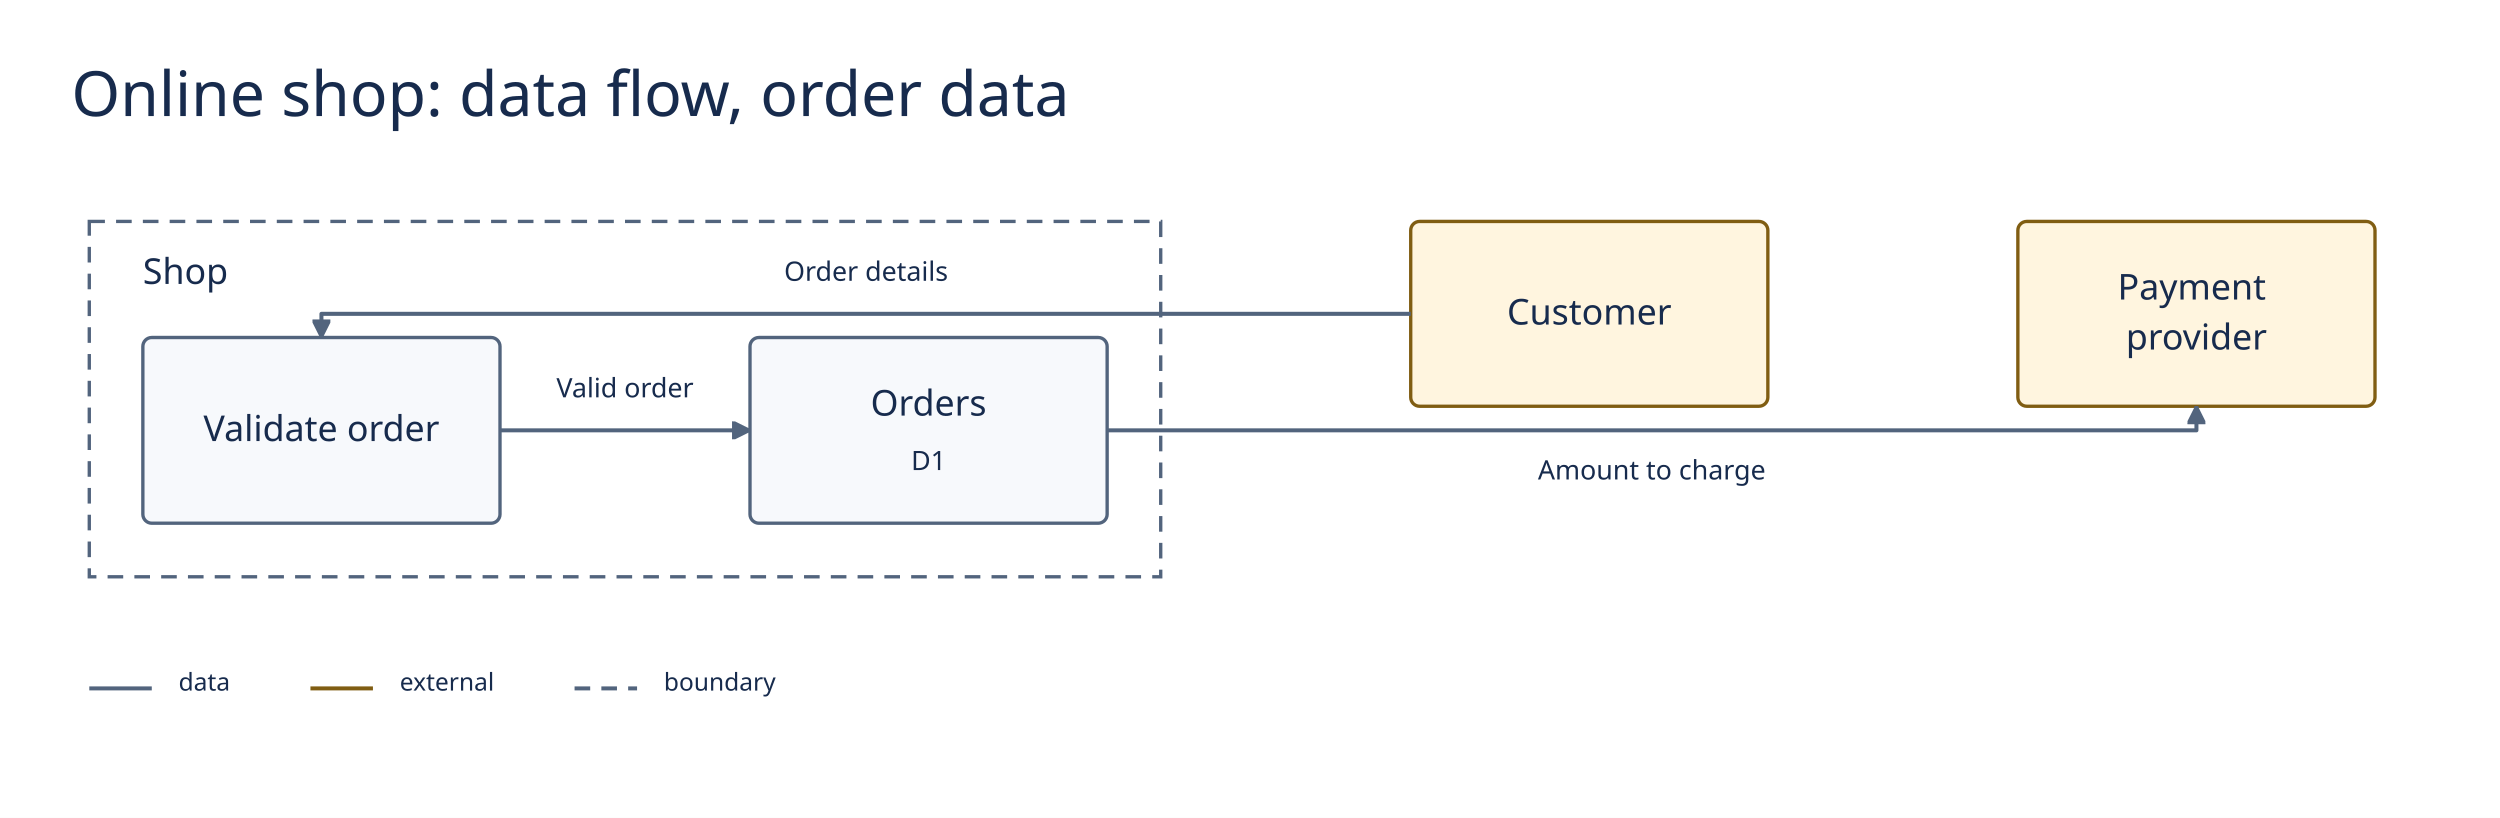
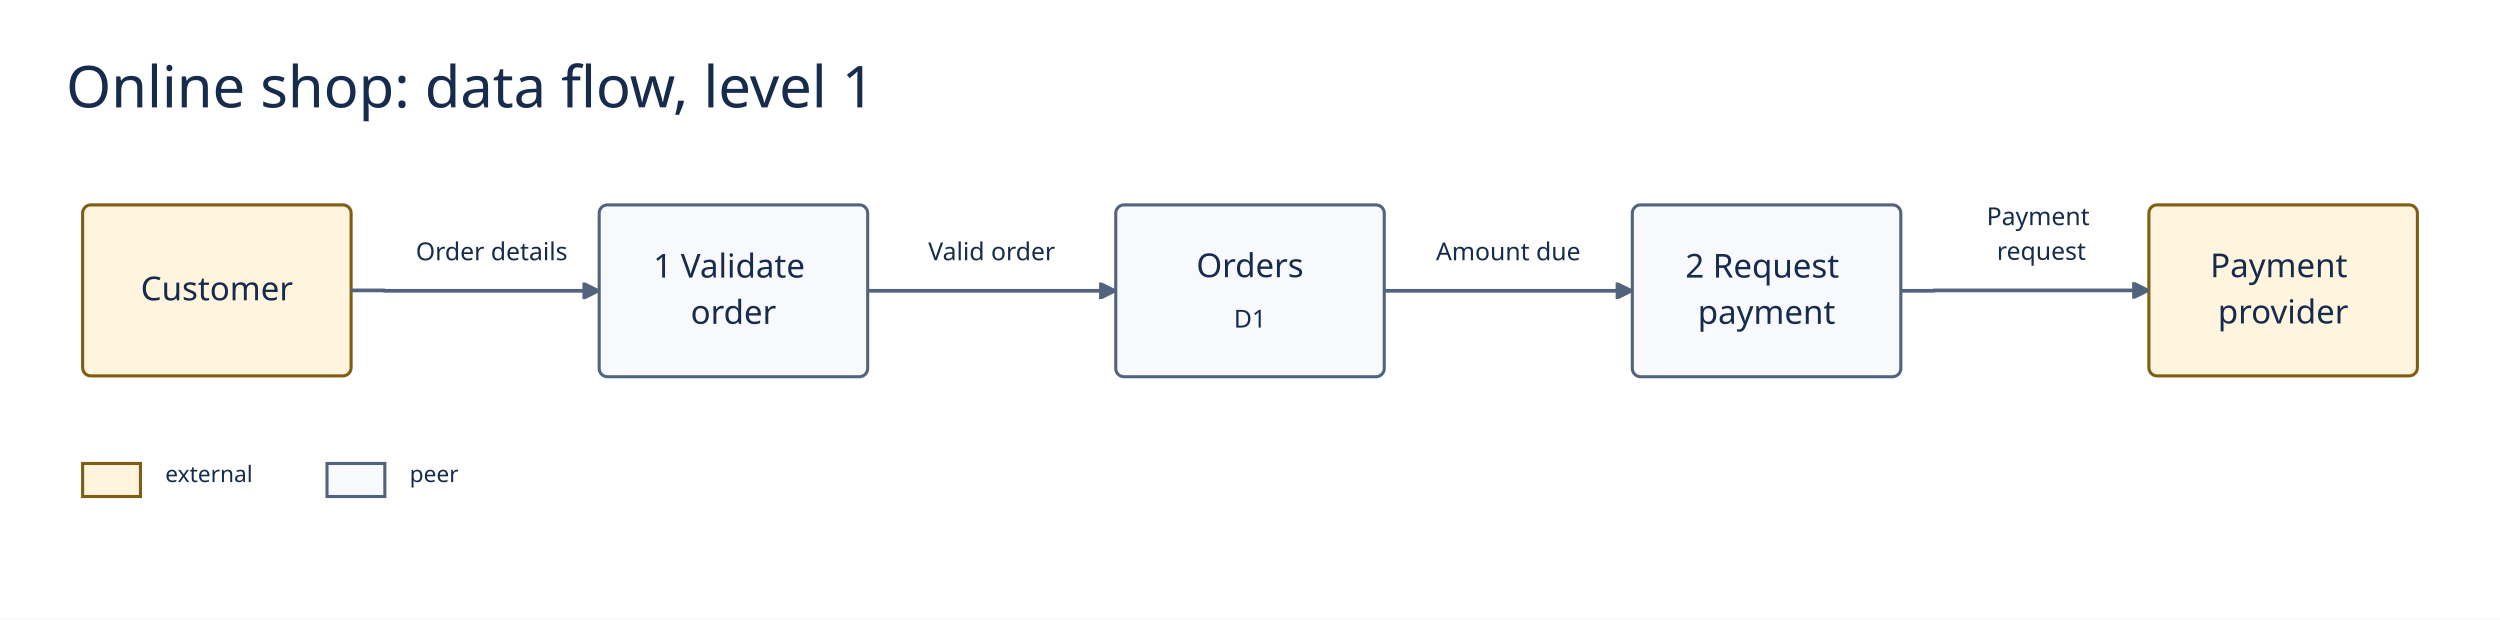
- <svg xmlns="http://www.w3.org/2000/svg" viewBox="0 0 1120 366.4" width="1120" height="366.4" lang="en" role="img" aria-labelledby="d2-en-document-title d2-en-document-desc" data-archatlas="0.1" data-measured-with="pillow">
+ <svg xmlns="http://www.w3.org/2000/svg" viewBox="0 0 1210.438 300" width="1210.438" height="300" lang="en" role="img" aria-labelledby="d2-en-document-title d2-en-document-desc" data-archatlas="0.1" data-measured-with="pillow">
  <defs>
-     <marker id="d2-en-marker-external-arrow" viewBox="0 0 10 10" refX="10" refY="5" markerWidth="8" markerHeight="8" markerUnits="userSpaceOnUse" orient="auto-start-reverse">
-       <path d="M 0 0 L 10 5 L 0 10 Z" fill="#805d12" stroke="#805d12" stroke-width="1.5" />
-     </marker>
-     <marker id="d2-en-marker-external-circle" viewBox="0 0 10 10" refX="5" refY="5" markerWidth="8" markerHeight="8" markerUnits="userSpaceOnUse">
-       <circle cx="5" cy="5" r="3.5" fill="#ffffff" stroke="#805d12" stroke-width="1.5" />
-     </marker>
    <marker id="d2-en-marker-peer-arrow" viewBox="0 0 10 10" refX="10" refY="5" markerWidth="8" markerHeight="8" markerUnits="userSpaceOnUse" orient="auto-start-reverse">
      <path d="M 0 0 L 10 5 L 0 10 Z" fill="#52647d" stroke="#52647d" stroke-width="1.5" />
    </marker>
    <marker id="d2-en-marker-peer-circle" viewBox="0 0 10 10" refX="5" refY="5" markerWidth="8" markerHeight="8" markerUnits="userSpaceOnUse">
      <circle cx="5" cy="5" r="3.5" fill="#ffffff" stroke="#52647d" stroke-width="1.5" />
    </marker>
  </defs>
-   <rect width="1120" height="366.4" fill="#ffffff" data-role="canvas" />
-   <rect id="d2-en-shape-group-g_in" data-id="g_in" data-role="group" data-parent="" data-kind="boundary" fill="#ffffff" stroke="#52647d" stroke-width="1.5" data-box="40 99.2 480 159.2" stroke-dasharray="7 5" x="40" y="99.2" width="480" height="159.2" rx="0" />
-   <rect id="d2-en-shape-node-val" data-id="val" data-role="node" data-parent="g_in" data-kind="component" fill="#f7f9fc" stroke="#52647d" stroke-width="1.5" data-box="64 151.2 160 83.2" x="64" y="151.2" width="160" height="83.2" rx="4" />
-   <rect id="d2-en-shape-node-st" data-id="st" data-role="node" data-parent="g_in" data-kind="store" fill="#f7f9fc" stroke="#52647d" stroke-width="1.5" data-box="336 151.2 160 83.2" x="336" y="151.2" width="160" height="83.2" rx="4" />
-   <rect id="d2-en-shape-node-cust" data-id="cust" data-role="node" data-parent="" data-kind="external" fill="#fff5df" stroke="#805d12" stroke-width="1.5" data-box="632 99.2 160 82.8" x="632" y="99.2" width="160" height="82.8" rx="4" />
-   <rect id="d2-en-shape-node-pay" data-id="pay" data-role="node" data-parent="" data-kind="external" fill="#fff5df" stroke="#805d12" stroke-width="1.5" data-box="904 99.2 160 82.8" x="904" y="99.2" width="160" height="82.8" rx="4" />
-   <polyline id="d2-en-edge-edge-1" data-id="edge-1" data-role="edge" data-from="cust" data-to="val" data-kind="data" points="632,140.6 144,140.6 144,151.2" fill="none" stroke="#52647d" stroke-width="1.8" stroke-linejoin="round" marker-end="url(#d2-en-marker-peer-arrow)" />
-   <polyline id="d2-en-edge-edge-2" data-id="edge-2" data-role="edge" data-from="val" data-to="st" data-kind="data" points="224,192.8 336,192.8" fill="none" stroke="#52647d" stroke-width="1.8" stroke-linejoin="round" marker-end="url(#d2-en-marker-peer-arrow)" />
-   <polyline id="d2-en-edge-edge-3" data-id="edge-3" data-role="edge" data-from="st" data-to="pay" data-kind="data" points="496,192.8 984,192.8 984,182" fill="none" stroke="#52647d" stroke-width="1.8" stroke-linejoin="round" marker-end="url(#d2-en-marker-peer-arrow)" />
-   <polyline id="d2-en-edge-legend-line-0" data-id="legend-line-0" data-role="edge" data-from="" data-to="" data-kind="legend" points="40,308.4 68,308.4" fill="none" stroke="#52647d" stroke-width="1.8" stroke-linejoin="round" />
-   <polyline id="d2-en-edge-legend-line-1" data-id="legend-line-1" data-role="edge" data-from="" data-to="" data-kind="legend" points="139.078,308.4 167.078,308.4" fill="none" stroke="#805d12" stroke-width="1.8" stroke-linejoin="round" />
-   <polyline id="d2-en-edge-legend-line-2" data-id="legend-line-2" data-role="edge" data-from="" data-to="" data-kind="legend" points="257.406,308.4 285.406,308.4" fill="none" stroke="#52647d" stroke-width="1.8" stroke-linejoin="round" stroke-dasharray="7 5" />
-   <rect id="d2-en-shape-label-bg-__edge-1-background" data-id="__edge-1-background" data-role="label-bg" data-parent="edge-1" x="346.273" y="109.8" width="83.453" height="24.8" fill="#ffffff" fill-opacity="0.92" rx="3" />
-   <rect id="d2-en-shape-label-bg-__edge-2-background" data-id="__edge-2-background" data-role="label-bg" data-parent="edge-2" x="244.266" y="162" width="71.469" height="24.8" fill="#ffffff" fill-opacity="0.92" rx="3" />
-   <rect id="d2-en-shape-label-bg-__edge-3-background" data-id="__edge-3-background" data-role="label-bg" data-parent="edge-3" x="683.969" y="198.8" width="112.062" height="24.8" fill="#ffffff" fill-opacity="0.92" rx="3" />
-   <text id="d2-en-text-title-figure-title" data-id="figure-title" data-role="title" data-owner="" x="32" y="52" font-size="28" font-family="&quot;Noto Sans&quot;, &quot;DejaVu Sans&quot;, &quot;Liberation Sans&quot;, &quot;Noto Sans CJK SC&quot;, sans-serif" text-anchor="start" fill="#172b4d" data-text-box="32 24 447.078 39.2">
+   <rect width="1210.438" height="300" fill="#ffffff" data-role="canvas" />
+   <rect id="d2-en-shape-node-cust" data-id="cust" data-role="node" data-parent="" data-kind="external" fill="#fff5df" stroke="#805d12" stroke-width="1.5" data-box="40 99.2 130 82.8" x="40" y="99.2" width="130" height="82.8" rx="4" />
+   <rect id="d2-en-shape-node-p1" data-id="p1" data-role="node" data-parent="" data-kind="component" fill="#f7f9fc" stroke="#52647d" stroke-width="1.5" data-box="290.109 99.2 130 83.2" x="290.109" y="99.2" width="130" height="83.2" rx="4" />
+   <rect id="d2-en-shape-node-st" data-id="st" data-role="node" data-parent="" data-kind="store" fill="#f7f9fc" stroke="#52647d" stroke-width="1.5" data-box="540.219 99.2 130 83.2" x="540.219" y="99.2" width="130" height="83.2" rx="4" />
+   <rect id="d2-en-shape-node-p2" data-id="p2" data-role="node" data-parent="" data-kind="component" fill="#f7f9fc" stroke="#52647d" stroke-width="1.5" data-box="790.328 99.2 130 83.2" x="790.328" y="99.2" width="130" height="83.2" rx="4" />
+   <rect id="d2-en-shape-node-pay" data-id="pay" data-role="node" data-parent="" data-kind="external" fill="#fff5df" stroke="#805d12" stroke-width="1.5" data-box="1040.438 99.2 130 82.8" x="1040.438" y="99.2" width="130" height="82.8" rx="4" />
+   <rect id="d2-en-shape-legend-swatch-__legend-swatch-0" data-id="__legend-swatch-0" data-role="legend-swatch" data-parent="" data-kind="component" fill="#fff5df" stroke="#805d12" stroke-width="1.5" data-box="40 224.4 28 16" x="40" y="224.4" width="28" height="16" rx="0" />
+   <rect id="d2-en-shape-legend-swatch-__legend-swatch-1" data-id="__legend-swatch-1" data-role="legend-swatch" data-parent="" data-kind="component" fill="#f7f9fc" stroke="#52647d" stroke-width="1.5" data-box="158.328 224.4 28 16" x="158.328" y="224.4" width="28" height="16" rx="0" />
+   <polyline id="d2-en-edge-edge-1" data-id="edge-1" data-role="edge" data-from="cust" data-to="p1" data-kind="data" points="170,140.6 186,140.6 186,140.8 290.109,140.8" fill="none" stroke="#52647d" stroke-width="1.8" stroke-linejoin="round" marker-end="url(#d2-en-marker-peer-arrow)" />
+   <polyline id="d2-en-edge-edge-2" data-id="edge-2" data-role="edge" data-from="p1" data-to="st" data-kind="data" points="420.109,140.8 540.219,140.8" fill="none" stroke="#52647d" stroke-width="1.8" stroke-linejoin="round" marker-end="url(#d2-en-marker-peer-arrow)" />
+   <polyline id="d2-en-edge-edge-3" data-id="edge-3" data-role="edge" data-from="st" data-to="p2" data-kind="data" points="670.219,140.8 790.328,140.8" fill="none" stroke="#52647d" stroke-width="1.8" stroke-linejoin="round" marker-end="url(#d2-en-marker-peer-arrow)" />
+   <polyline id="d2-en-edge-edge-4" data-id="edge-4" data-role="edge" data-from="p2" data-to="pay" data-kind="data" points="920.328,140.8 936.328,140.8 936.328,140.6 1040.438,140.6" fill="none" stroke="#52647d" stroke-width="1.8" stroke-linejoin="round" marker-end="url(#d2-en-marker-peer-arrow)" />
+   <rect id="d2-en-shape-label-bg-__edge-1-background" data-id="__edge-1-background" data-role="label-bg" data-parent="edge-1" x="196.328" y="110" width="83.453" height="24.8" fill="#ffffff" fill-opacity="0.92" rx="3" />
+   <rect id="d2-en-shape-label-bg-__edge-2-background" data-id="__edge-2-background" data-role="label-bg" data-parent="edge-2" x="444.43" y="110" width="71.469" height="24.8" fill="#ffffff" fill-opacity="0.92" rx="3" />
+   <rect id="d2-en-shape-label-bg-__edge-3-background" data-id="__edge-3-background" data-role="label-bg" data-parent="edge-3" x="690.266" y="110" width="80.016" height="24.8" fill="#ffffff" fill-opacity="0.92" rx="3" />
+   <rect id="d2-en-shape-label-bg-__edge-4-background" data-id="__edge-4-background" data-role="label-bg" data-parent="edge-4" x="958.453" y="93" width="59.859" height="41.6" fill="#ffffff" fill-opacity="0.92" rx="3" />
+   <text id="d2-en-text-title-figure-title" data-id="figure-title" data-role="title" data-owner="" x="32" y="52" font-size="28" font-family="&quot;Noto Sans&quot;, &quot;DejaVu Sans&quot;, &quot;Liberation Sans&quot;, &quot;Noto Sans CJK SC&quot;, sans-serif" text-anchor="start" fill="#172b4d" data-text-box="32 24 391.531 39.2">
    <tspan x="32" y="52">
-       <tspan font-family="Noto Sans">Online shop: data flow, order data</tspan>
+       <tspan font-family="Noto Sans">Online shop: data flow, level 1</tspan>
    </tspan>
  </text>
-   <text id="d2-en-text-group-title-g_in-title" data-id="g_in-title" data-role="group-title" data-owner="g_in" x="64" y="127.2" font-size="16" font-family="&quot;Noto Sans&quot;, &quot;DejaVu Sans&quot;, &quot;Liberation Sans&quot;, &quot;Noto Sans CJK SC&quot;, sans-serif" text-anchor="start" fill="#172b4d" data-text-box="64 111.2 38.203 22.4">
-     <tspan x="64" y="127.2">
-       <tspan font-family="Noto Sans">Shop</tspan>
+   <text id="d2-en-text-name-cust-name" data-id="cust-name" data-role="name" data-owner="cust" x="105" y="145.4" font-size="16" font-family="&quot;Noto Sans&quot;, &quot;DejaVu Sans&quot;, &quot;Liberation Sans&quot;, &quot;Noto Sans CJK SC&quot;, sans-serif" text-anchor="middle" fill="#172b4d" data-text-box="68.141 129.4 73.719 22.4">
+     <tspan x="105" y="145.4">
+       <tspan font-family="Noto Sans">Customer</tspan>
    </tspan>
  </text>
-   <text id="d2-en-text-name-val-name" data-id="val-name" data-role="name" data-owner="val" x="144" y="197.6" font-size="16" font-family="&quot;Noto Sans&quot;, &quot;DejaVu Sans&quot;, &quot;Liberation Sans&quot;, &quot;Noto Sans CJK SC&quot;, sans-serif" text-anchor="middle" fill="#172b4d" data-text-box="91.125 181.6 105.75 22.4">
-     <tspan x="144" y="197.6">
-       <tspan font-family="Noto Sans">Validate order</tspan>
+   <text id="d2-en-text-name-p1-name" data-id="p1-name" data-role="name" data-owner="p1" x="355.109" y="134.4" font-size="16" font-family="&quot;Noto Sans&quot;, &quot;DejaVu Sans&quot;, &quot;Liberation Sans&quot;, &quot;Noto Sans CJK SC&quot;, sans-serif" text-anchor="middle" fill="#172b4d" data-text-box="318.391 118.4 73.438 44.8">
+     <tspan x="355.109" y="134.4">
+       <tspan font-family="Noto Sans">1 Validate</tspan>
+     </tspan>
+     <tspan x="355.109" y="156.8">
+       <tspan font-family="Noto Sans">order</tspan>
    </tspan>
  </text>
-   <text id="d2-en-text-name-st-name" data-id="st-name" data-role="name" data-owner="st" x="416" y="186.2" font-size="16" font-family="&quot;Noto Sans&quot;, &quot;DejaVu Sans&quot;, &quot;Liberation Sans&quot;, &quot;Noto Sans CJK SC&quot;, sans-serif" text-anchor="middle" fill="#172b4d" data-text-box="390.031 170.2 51.938 22.4">
-     <tspan x="416" y="186.2">
+   <text id="d2-en-text-name-st-name" data-id="st-name" data-role="name" data-owner="st" x="605.219" y="134.2" font-size="16" font-family="&quot;Noto Sans&quot;, &quot;DejaVu Sans&quot;, &quot;Liberation Sans&quot;, &quot;Noto Sans CJK SC&quot;, sans-serif" text-anchor="middle" fill="#172b4d" data-text-box="579.25 118.2 51.938 22.4">
+     <tspan x="605.219" y="134.2">
      <tspan font-family="Noto Sans">Orders</tspan>
    </tspan>
  </text>
-   <text id="d2-en-text-sub-st-sub" data-id="st-sub" data-role="sub" data-owner="st" x="416" y="210.6" font-size="12" font-family="&quot;Noto Sans&quot;, &quot;DejaVu Sans&quot;, &quot;Liberation Sans&quot;, &quot;Noto Sans CJK SC&quot;, sans-serif" text-anchor="middle" fill="#172b4d" data-text-box="408.188 198.6 15.625 16.8">
-     <tspan x="416" y="210.6">
+   <text id="d2-en-text-sub-st-sub" data-id="st-sub" data-role="sub" data-owner="st" x="605.219" y="158.6" font-size="12" font-family="&quot;Noto Sans&quot;, &quot;DejaVu Sans&quot;, &quot;Liberation Sans&quot;, &quot;Noto Sans CJK SC&quot;, sans-serif" text-anchor="middle" fill="#172b4d" data-text-box="597.406 146.6 15.625 16.8">
+     <tspan x="605.219" y="158.6">
      <tspan font-family="Noto Sans">D1</tspan>
    </tspan>
  </text>
-   <text id="d2-en-text-name-cust-name" data-id="cust-name" data-role="name" data-owner="cust" x="712" y="145.4" font-size="16" font-family="&quot;Noto Sans&quot;, &quot;DejaVu Sans&quot;, &quot;Liberation Sans&quot;, &quot;Noto Sans CJK SC&quot;, sans-serif" text-anchor="middle" fill="#172b4d" data-text-box="675.141 129.4 73.719 22.4">
-     <tspan x="712" y="145.4">
-       <tspan font-family="Noto Sans">Customer</tspan>
+   <text id="d2-en-text-name-p2-name" data-id="p2-name" data-role="name" data-owner="p2" x="855.328" y="134.4" font-size="16" font-family="&quot;Noto Sans&quot;, &quot;DejaVu Sans&quot;, &quot;Liberation Sans&quot;, &quot;Noto Sans CJK SC&quot;, sans-serif" text-anchor="middle" fill="#172b4d" data-text-box="818.078 118.4 74.5 44.8">
+     <tspan x="855.328" y="134.4">
+       <tspan font-family="Noto Sans">2 Request</tspan>
+     </tspan>
+     <tspan x="855.328" y="156.8">
+       <tspan font-family="Noto Sans">payment</tspan>
    </tspan>
  </text>
-   <text id="d2-en-text-name-pay-name" data-id="pay-name" data-role="name" data-owner="pay" x="984" y="134.2" font-size="16" font-family="&quot;Noto Sans&quot;, &quot;DejaVu Sans&quot;, &quot;Liberation Sans&quot;, &quot;Noto Sans CJK SC&quot;, sans-serif" text-anchor="middle" fill="#172b4d" data-text-box="950.766 118.2 66.469 44.8">
-     <tspan x="984" y="134.2">
+   <text id="d2-en-text-name-pay-name" data-id="pay-name" data-role="name" data-owner="pay" x="1105.438" y="134.2" font-size="16" font-family="&quot;Noto Sans&quot;, &quot;DejaVu Sans&quot;, &quot;Liberation Sans&quot;, &quot;Noto Sans CJK SC&quot;, sans-serif" text-anchor="middle" fill="#172b4d" data-text-box="1072.203 118.2 66.469 44.8">
+     <tspan x="1105.438" y="134.2">
      <tspan font-family="Noto Sans">Payment</tspan>
    </tspan>
-     <tspan x="984" y="156.6">
+     <tspan x="1105.438" y="156.6">
      <tspan font-family="Noto Sans">provider</tspan>
    </tspan>
  </text>
-   <text id="d2-en-text-edge-label-edge-1-label" data-id="edge-1-label" data-role="edge-label" data-owner="edge-1" x="388" y="125.8" font-size="12" font-family="&quot;Noto Sans&quot;, &quot;DejaVu Sans&quot;, &quot;Liberation Sans&quot;, &quot;Noto Sans CJK SC&quot;, sans-serif" text-anchor="middle" fill="#172b4d" data-text-box="351.273 113.8 73.453 16.8">
-     <tspan x="388" y="125.8">
+   <text id="d2-en-text-edge-label-edge-1-label" data-id="edge-1-label" data-role="edge-label" data-owner="edge-1" x="238.055" y="126" font-size="12" font-family="&quot;Noto Sans&quot;, &quot;DejaVu Sans&quot;, &quot;Liberation Sans&quot;, &quot;Noto Sans CJK SC&quot;, sans-serif" text-anchor="middle" fill="#172b4d" data-text-box="201.328 114 73.453 16.8">
+     <tspan x="238.055" y="126">
      <tspan font-family="Noto Sans">Order details</tspan>
    </tspan>
  </text>
-   <text id="d2-en-text-edge-label-edge-2-label" data-id="edge-2-label" data-role="edge-label" data-owner="edge-2" x="280" y="178" font-size="12" font-family="&quot;Noto Sans&quot;, &quot;DejaVu Sans&quot;, &quot;Liberation Sans&quot;, &quot;Noto Sans CJK SC&quot;, sans-serif" text-anchor="middle" fill="#172b4d" data-text-box="249.266 166 61.469 16.8">
-     <tspan x="280" y="178">
+   <text id="d2-en-text-edge-label-edge-2-label" data-id="edge-2-label" data-role="edge-label" data-owner="edge-2" x="480.164" y="126" font-size="12" font-family="&quot;Noto Sans&quot;, &quot;DejaVu Sans&quot;, &quot;Liberation Sans&quot;, &quot;Noto Sans CJK SC&quot;, sans-serif" text-anchor="middle" fill="#172b4d" data-text-box="449.43 114 61.469 16.8">
+     <tspan x="480.164" y="126">
      <tspan font-family="Noto Sans">Valid order</tspan>
    </tspan>
  </text>
-   <text id="d2-en-text-edge-label-edge-3-label" data-id="edge-3-label" data-role="edge-label" data-owner="edge-3" x="740" y="214.8" font-size="12" font-family="&quot;Noto Sans&quot;, &quot;DejaVu Sans&quot;, &quot;Liberation Sans&quot;, &quot;Noto Sans CJK SC&quot;, sans-serif" text-anchor="middle" fill="#172b4d" data-text-box="688.969 202.8 102.062 16.8">
-     <tspan x="740" y="214.8">
-       <tspan font-family="Noto Sans">Amount to charge</tspan>
+   <text id="d2-en-text-edge-label-edge-3-label" data-id="edge-3-label" data-role="edge-label" data-owner="edge-3" x="730.273" y="126" font-size="12" font-family="&quot;Noto Sans&quot;, &quot;DejaVu Sans&quot;, &quot;Liberation Sans&quot;, &quot;Noto Sans CJK SC&quot;, sans-serif" text-anchor="middle" fill="#172b4d" data-text-box="695.266 114 70.016 16.8">
+     <tspan x="730.273" y="126">
+       <tspan font-family="Noto Sans">Amount due</tspan>
    </tspan>
  </text>
-   <text id="d2-en-text-legend-legend-0" data-id="legend-0" data-role="legend" data-owner="" x="80" y="309.4" font-size="11" font-family="&quot;Noto Sans&quot;, &quot;DejaVu Sans&quot;, &quot;Liberation Sans&quot;, &quot;Noto Sans CJK SC&quot;, sans-serif" text-anchor="start" fill="#172b4d" data-text-box="80 298.4 23.078 15.4">
-     <tspan x="80" y="309.4">
-       <tspan font-family="Noto Sans">data</tspan>
+   <text id="d2-en-text-edge-label-edge-4-label" data-id="edge-4-label" data-role="edge-label" data-owner="edge-4" x="988.383" y="109" font-size="12" font-family="&quot;Noto Sans&quot;, &quot;DejaVu Sans&quot;, &quot;Liberation Sans&quot;, &quot;Noto Sans CJK SC&quot;, sans-serif" text-anchor="middle" fill="#172b4d" data-text-box="963.453 97 49.859 33.6">
+     <tspan x="988.383" y="109">
+       <tspan font-family="Noto Sans">Payment</tspan>
+     </tspan>
+     <tspan x="988.383" y="125.8">
+       <tspan font-family="Noto Sans">request</tspan>
    </tspan>
  </text>
-   <text id="d2-en-text-legend-legend-1" data-id="legend-1" data-role="legend" data-owner="" x="179.078" y="309.4" font-size="11" font-family="&quot;Noto Sans&quot;, &quot;DejaVu Sans&quot;, &quot;Liberation Sans&quot;, &quot;Noto Sans CJK SC&quot;, sans-serif" text-anchor="start" fill="#172b4d" data-text-box="179.078 298.4 42.328 15.4">
-     <tspan x="179.078" y="309.4">
+   <text id="d2-en-text-legend-legend-0" data-id="legend-0" data-role="legend" data-owner="" x="80" y="233.4" font-size="11" font-family="&quot;Noto Sans&quot;, &quot;DejaVu Sans&quot;, &quot;Liberation Sans&quot;, &quot;Noto Sans CJK SC&quot;, sans-serif" text-anchor="start" fill="#172b4d" data-text-box="80 222.4 42.328 15.4">
+     <tspan x="80" y="233.4">
      <tspan font-family="Noto Sans">external</tspan>
    </tspan>
  </text>
-   <text id="d2-en-text-legend-legend-2" data-id="legend-2" data-role="legend" data-owner="" x="297.406" y="309.4" font-size="11" font-family="&quot;Noto Sans&quot;, &quot;DejaVu Sans&quot;, &quot;Liberation Sans&quot;, &quot;Noto Sans CJK SC&quot;, sans-serif" text-anchor="start" fill="#172b4d" data-text-box="297.406 298.4 50.109 15.4">
-     <tspan x="297.406" y="309.4">
-       <tspan font-family="Noto Sans">boundary</tspan>
+   <text id="d2-en-text-legend-legend-1" data-id="legend-1" data-role="legend" data-owner="" x="198.328" y="233.4" font-size="11" font-family="&quot;Noto Sans&quot;, &quot;DejaVu Sans&quot;, &quot;Liberation Sans&quot;, &quot;Noto Sans CJK SC&quot;, sans-serif" text-anchor="start" fill="#172b4d" data-text-box="198.328 222.4 23.719 15.4">
+     <tspan x="198.328" y="233.4">
+       <tspan font-family="Noto Sans">peer</tspan>
    </tspan>
  </text>
</svg>
